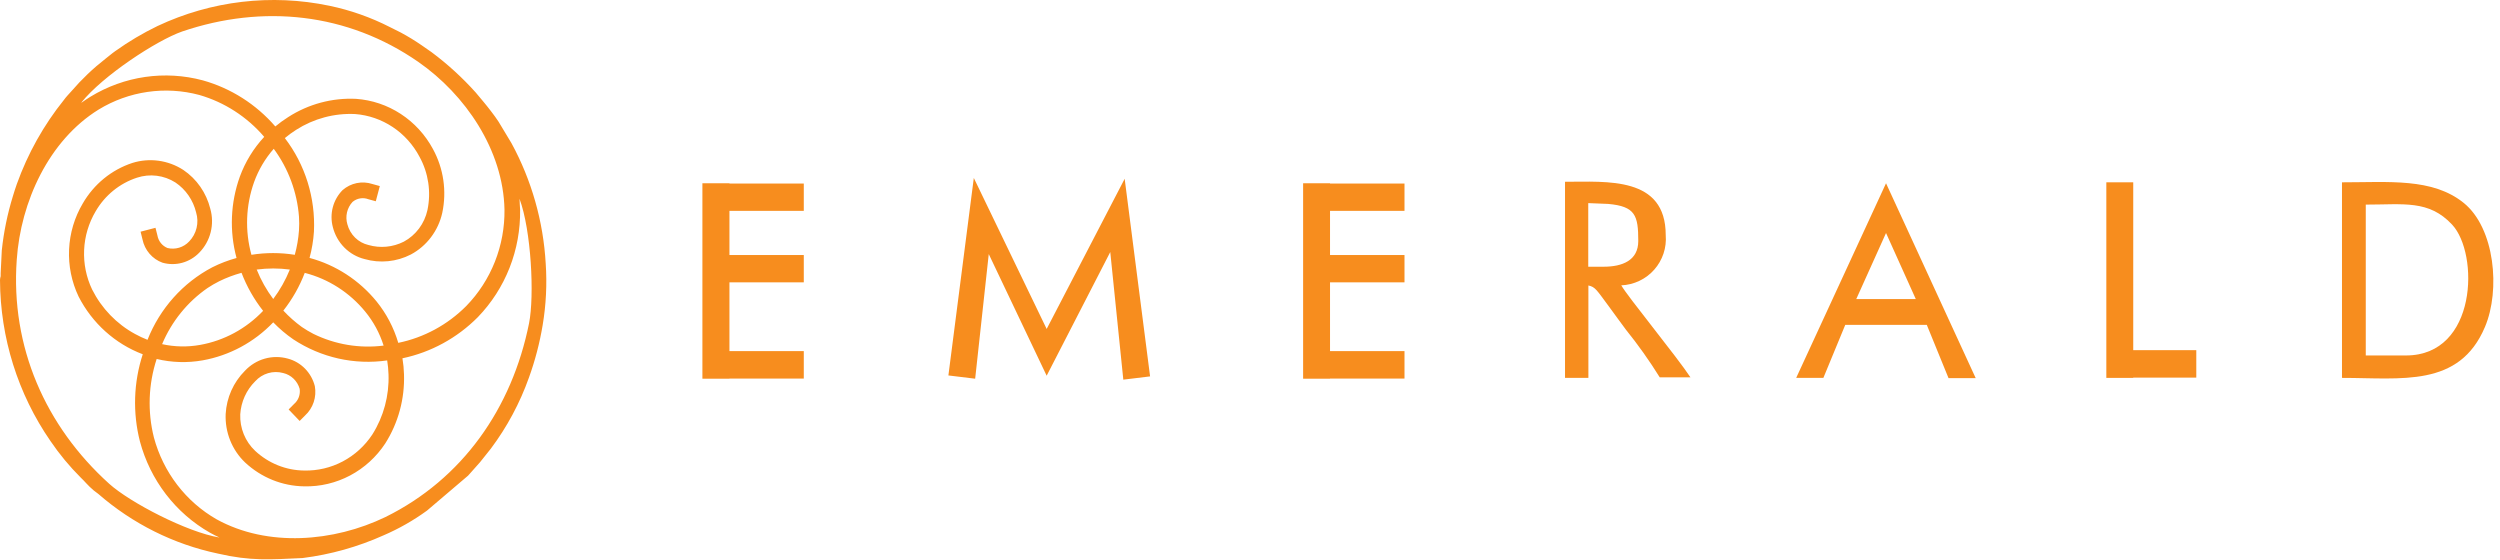
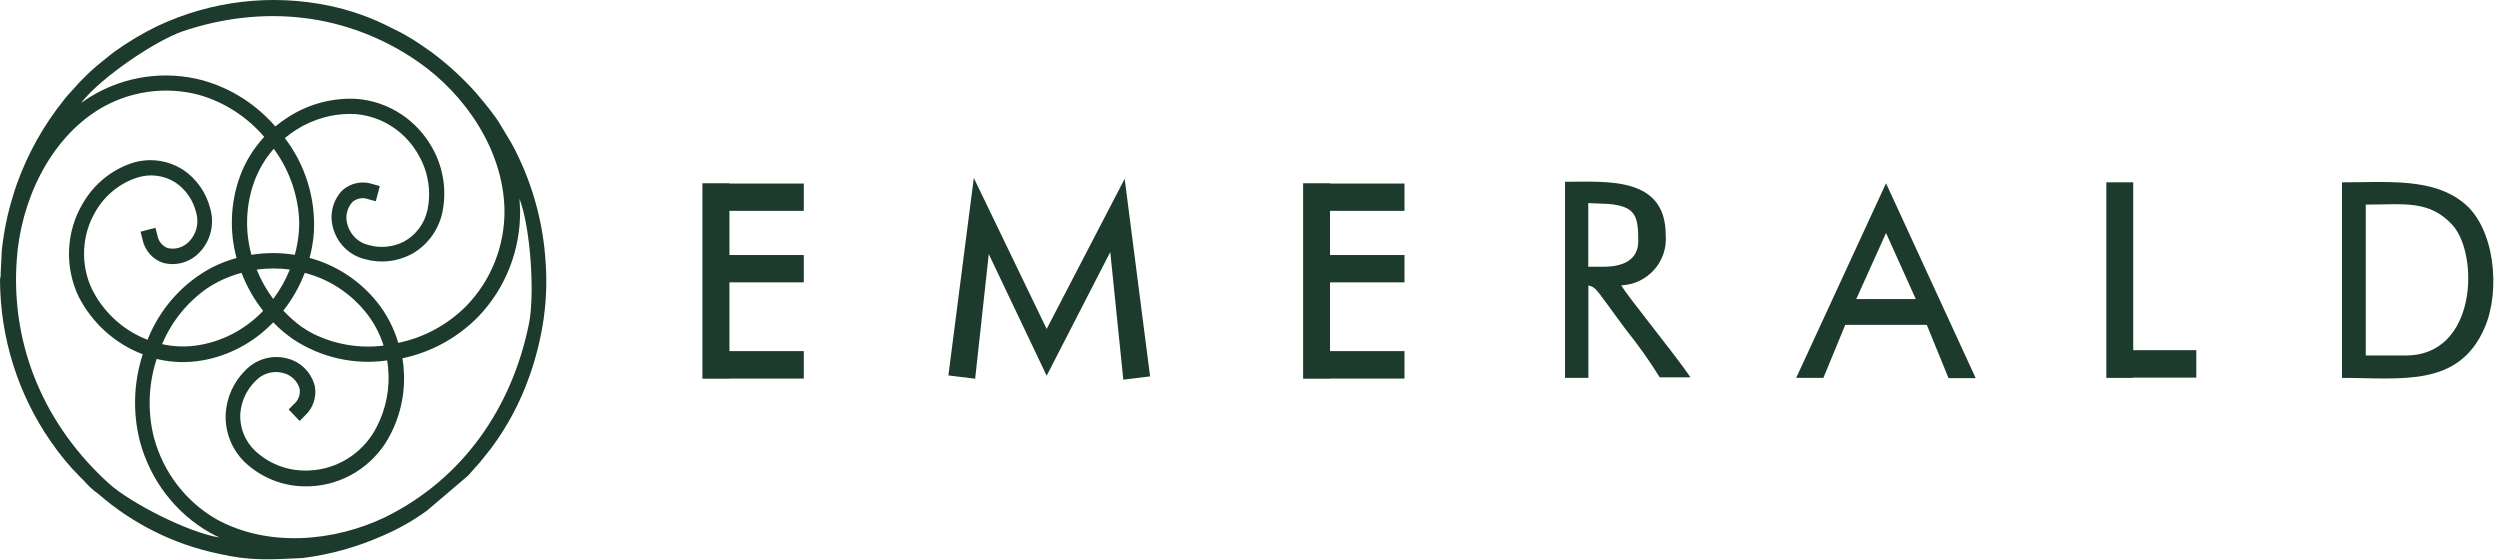
<svg xmlns="http://www.w3.org/2000/svg" width="295" height="66" viewBox="0 0 295 66" fill="none">
-   <path fill-rule="evenodd" clip-rule="evenodd" d="M35.974 32.166C35.357 33.786 34.501 35.299 33.435 36.653C34.099 37.365 34.829 38.011 35.614 38.582C36.054 38.882 36.511 39.154 36.984 39.398C39.558 40.659 42.432 41.138 45.266 40.78C44.803 39.313 44.067 37.95 43.096 36.77C41.253 34.518 38.76 32.919 35.974 32.202M9.626 12.112C9.968 11.861 10.328 11.628 10.688 11.403C12.66 10.2 14.847 9.41 17.121 9.081C19.395 8.751 21.711 8.888 23.933 9.483C27.241 10.408 30.214 12.297 32.487 14.921C32.969 14.52 33.477 14.151 34.006 13.817C36.398 12.279 39.193 11.527 42.016 11.664C43.892 11.797 45.706 12.409 47.291 13.444C48.876 14.479 50.181 15.903 51.088 17.586C52.341 19.877 52.732 22.558 52.186 25.123C51.953 26.166 51.5 27.145 50.86 27.992C50.22 28.84 49.408 29.535 48.48 30.031C46.788 30.9 44.84 31.092 43.017 30.569C42.118 30.346 41.295 29.877 40.636 29.214C39.977 28.55 39.507 27.716 39.276 26.801C39.071 26.034 39.07 25.225 39.272 24.457C39.474 23.689 39.873 22.99 40.426 22.431C40.904 22.015 41.477 21.732 42.092 21.606C42.706 21.48 43.343 21.517 43.939 21.713L44.818 21.956L44.343 23.75L43.465 23.508C43.155 23.39 42.82 23.356 42.493 23.412C42.167 23.467 41.86 23.608 41.603 23.822C41.281 24.167 41.055 24.593 40.947 25.056C40.839 25.519 40.853 26.004 40.988 26.46C41.145 27.061 41.459 27.607 41.897 28.039C42.335 28.47 42.88 28.771 43.474 28.909C44.867 29.312 46.357 29.171 47.654 28.515C48.354 28.136 48.965 27.607 49.446 26.965C49.927 26.322 50.265 25.58 50.438 24.791C50.888 22.651 50.557 20.418 49.508 18.51C48.758 17.084 47.67 15.874 46.342 14.991C45.014 14.108 43.49 13.581 41.911 13.458C39.454 13.339 37.021 13.99 34.937 15.325C34.476 15.619 34.033 15.943 33.611 16.294C36.016 19.432 37.235 23.349 37.045 27.33C36.975 28.38 36.802 29.42 36.527 30.435C39.62 31.265 42.383 33.059 44.431 35.567C45.597 37.006 46.469 38.669 46.996 40.457C50.029 39.835 52.819 38.323 55.023 36.105C56.476 34.612 57.623 32.837 58.397 30.885C59.17 28.933 59.555 26.843 59.529 24.737C59.388 17.711 54.909 11.161 49.358 7.303C40.997 1.507 31.011 0.484 21.5 3.714C18.426 4.791 12.102 8.972 9.617 12.076L9.626 12.112ZM34.788 30.058C35.045 29.12 35.209 28.158 35.28 27.187C35.315 26.649 35.315 26.109 35.28 25.572C35.057 22.665 34.024 19.884 32.302 17.559C31.294 18.704 30.507 20.035 29.984 21.48C29 24.238 28.89 27.241 29.668 30.067C31.361 29.796 33.086 29.796 34.779 30.067L34.788 30.058ZM32.25 35.271C33.044 34.208 33.699 33.044 34.2 31.808C32.902 31.637 31.589 31.637 30.291 31.808C30.788 33.048 31.443 34.216 32.241 35.28L32.25 35.271ZM16.16 20.968C14.115 21.637 12.381 23.048 11.286 24.934C10.466 26.315 9.998 27.884 9.926 29.497C9.854 31.11 10.18 32.716 10.873 34.167C11.998 36.399 13.763 38.227 15.932 39.407C16.408 39.671 16.901 39.901 17.407 40.098C18.869 36.4 21.584 33.362 25.057 31.538C25.971 31.08 26.927 30.714 27.911 30.444C27.06 27.283 27.195 23.93 28.298 20.852C28.939 19.103 29.919 17.504 31.178 16.15C29.148 13.78 26.487 12.062 23.52 11.206C21.526 10.672 19.449 10.55 17.409 10.846C15.368 11.141 13.406 11.85 11.637 12.929C5.753 16.572 2.442 23.813 1.976 30.65C1.238 40.942 5.366 50.291 12.875 57.075C15.317 59.282 22.071 62.799 25.9 63.428C25.514 63.248 25.136 63.06 24.767 62.853C22.759 61.71 20.995 60.168 19.577 58.319C18.16 56.471 17.117 54.351 16.511 52.086C15.646 48.698 15.761 45.125 16.845 41.803C13.584 40.569 10.886 38.142 9.274 34.993C8.451 33.266 8.065 31.356 8.151 29.438C8.236 27.519 8.792 25.653 9.766 24.01C11.077 21.738 13.158 20.036 15.616 19.228C16.617 18.914 17.674 18.825 18.712 18.968C19.75 19.11 20.746 19.48 21.632 20.053C23.21 21.119 24.344 22.747 24.811 24.62C25.072 25.524 25.089 26.482 24.862 27.395C24.635 28.307 24.171 29.14 23.52 29.807C22.966 30.382 22.272 30.796 21.509 31.006C20.747 31.216 19.943 31.214 19.181 31C18.586 30.788 18.055 30.421 17.64 29.937C17.224 29.453 16.938 28.867 16.81 28.236L16.59 27.339L18.347 26.881L18.575 27.779C18.632 28.111 18.771 28.423 18.981 28.684C19.19 28.945 19.462 29.146 19.77 29.268C20.223 29.376 20.697 29.362 21.143 29.226C21.59 29.091 21.994 28.84 22.317 28.497C22.746 28.056 23.05 27.504 23.196 26.9C23.341 26.296 23.323 25.663 23.142 25.069C22.792 23.619 21.921 22.357 20.701 21.534C20.029 21.108 19.276 20.837 18.491 20.739C17.707 20.642 16.912 20.72 16.16 20.968ZM31.047 36.68C29.98 35.325 29.121 33.812 28.5 32.193C27.592 32.439 26.71 32.773 25.865 33.189C25.39 33.427 24.93 33.694 24.486 33.988C22.118 35.627 20.259 37.925 19.128 40.61C20.602 40.936 22.123 40.966 23.608 40.7C26.441 40.196 29.045 38.789 31.047 36.68ZM30.107 53.199C31.691 54.674 33.751 55.502 35.895 55.523C37.475 55.56 39.039 55.191 40.443 54.449C41.847 53.707 43.047 52.617 43.931 51.278C45.266 49.169 45.934 46.691 45.845 44.181C45.828 43.628 45.775 43.076 45.687 42.53C41.823 43.086 37.892 42.204 34.612 40.044C33.758 39.457 32.964 38.783 32.241 38.035C29.994 40.384 27.082 41.954 23.915 42.521C22.114 42.841 20.268 42.786 18.487 42.359C17.506 45.352 17.393 48.572 18.162 51.628C18.709 53.659 19.644 55.558 20.915 57.215C22.186 58.873 23.767 60.255 25.566 61.283C31.591 64.603 39.39 63.948 45.476 61.014C54.566 56.528 60.407 48.192 62.427 38.151C63.077 34.885 62.681 27.16 61.303 23.454C61.303 23.885 61.364 24.351 61.373 24.746C61.408 27.092 60.986 29.422 60.129 31.599C59.272 33.776 57.999 35.756 56.384 37.425C53.94 39.887 50.85 41.573 47.488 42.279C47.594 42.904 47.655 43.537 47.672 44.172C47.769 47.058 46.996 49.905 45.459 52.328C44.409 53.923 42.984 55.222 41.314 56.106C39.644 56.99 37.784 57.432 35.903 57.389C33.321 57.357 30.839 56.358 28.93 54.58C28.163 53.852 27.56 52.962 27.162 51.972C26.765 50.982 26.583 49.916 26.629 48.847C26.738 46.917 27.549 45.1 28.904 43.75C29.542 43.068 30.349 42.574 31.239 42.321C32.13 42.068 33.071 42.066 33.962 42.315C34.729 42.517 35.428 42.925 35.989 43.496C36.549 44.067 36.95 44.78 37.15 45.563C37.265 46.195 37.219 46.846 37.016 47.454C36.813 48.062 36.46 48.607 35.991 49.035L35.359 49.672L34.059 48.317L34.7 47.671C34.952 47.456 35.145 47.177 35.261 46.863C35.376 46.548 35.41 46.209 35.359 45.877C35.226 45.42 34.978 45.008 34.638 44.682C34.299 44.355 33.881 44.127 33.427 44.02C32.839 43.856 32.218 43.861 31.633 44.034C31.047 44.206 30.52 44.54 30.107 44.998C29.071 46.026 28.445 47.41 28.35 48.883C28.319 49.689 28.46 50.493 28.763 51.238C29.067 51.983 29.525 52.653 30.107 53.199ZM0 33.046C0.032 39.852 2.111 46.483 5.955 52.041C7.011 53.596 8.211 55.045 9.538 56.366C9.951 56.743 10.337 57.263 11.049 57.864C11.277 58.062 11.365 58.08 11.593 58.277C15.643 61.801 20.497 64.223 25.707 65.321C29.58 66.218 31.855 66.03 35.701 65.85C39 65.436 42.222 64.532 45.266 63.167C47.072 62.389 48.788 61.411 50.386 60.251L55.234 56.124L55.691 55.612L56.648 54.535L57.921 52.938C59.829 50.392 61.345 47.562 62.418 44.549C63.142 42.544 63.683 40.474 64.034 38.367C64.437 35.967 64.558 33.527 64.394 31.099C64.11 26.114 62.729 21.259 60.354 16.895L58.826 14.356C58.545 13.952 58.29 13.557 57.948 13.135C57.605 12.713 57.421 12.435 57.069 12.032L56.138 10.919C54.559 9.158 52.811 7.562 50.922 6.154L49.736 5.329C48.949 4.787 48.134 4.29 47.294 3.839C46.829 3.597 46.495 3.445 46.021 3.202C43.756 2.045 41.353 1.198 38.872 0.681C32.036 -0.75 24.931 0.087 18.593 3.068C16.852 3.911 15.183 4.901 13.604 6.029C13.165 6.334 12.858 6.621 12.454 6.926C10.988 8.066 9.638 9.352 8.423 10.767C8.106 11.125 7.808 11.421 7.544 11.789C5.157 14.757 3.277 18.115 1.985 21.722C1.818 22.234 1.651 22.673 1.519 23.158C0.878 25.238 0.439 27.378 0.211 29.546L0.079 32.238C0.079 32.409 0.079 32.48 0.079 32.588C0.032 32.736 0.005 32.89 0 33.046Z" fill="#F78D1E" />
-   <path fill-rule="evenodd" clip-rule="evenodd" d="M283.972 41.945H279.161V24.144C283.635 24.144 286.602 23.566 289.345 26.501C292.552 29.933 292.327 41.945 283.908 41.945M276.354 44.591C283.363 44.591 290.195 45.762 293.226 38.577C295.07 34.231 294.396 26.902 290.708 23.935C287.019 20.968 281.855 21.514 276.354 21.514V44.591Z" fill="#F78D1E" />
-   <path fill-rule="evenodd" clip-rule="evenodd" d="M189.226 31.473H187.414V23.967L189.772 24.063C192.979 24.352 193.316 25.427 193.316 28.442C193.316 30.735 191.44 31.473 189.226 31.473ZM184.672 44.591H187.43V33.686C188.264 33.862 188.409 34.231 189.868 36.187C190.574 37.134 191.151 37.968 191.856 38.898C193.301 40.691 194.634 42.571 195.85 44.527H199.474C197.87 42.089 191.985 34.904 191.311 33.67C192.05 33.64 192.776 33.461 193.444 33.143C194.112 32.825 194.709 32.376 195.199 31.821C195.689 31.267 196.062 30.619 196.295 29.917C196.528 29.215 196.617 28.473 196.555 27.736C196.555 20.792 189.643 21.449 184.672 21.449V44.591Z" fill="#F78D1E" />
-   <path fill-rule="evenodd" clip-rule="evenodd" d="M219.039 35.289L222.551 27.495L226.063 35.289H219.039ZM229.928 44.623H233.135L222.551 21.625L211.95 44.591H215.158L217.74 38.336H227.362L229.928 44.623Z" fill="#F78D1E" />
-   <path fill-rule="evenodd" clip-rule="evenodd" d="M248.547 21.513H251.722V41.319H259.163V44.559H251.722V44.591H248.547V21.513Z" fill="#F78D1E" />
-   <path fill-rule="evenodd" clip-rule="evenodd" d="M156.943 21.625V21.658H165.731V24.881H156.943V30.093H165.731V33.316H156.943V41.431H165.731V44.671H156.943V44.687H153.768V21.625H156.943Z" fill="#F78D1E" />
-   <path fill-rule="evenodd" clip-rule="evenodd" d="M123.506 38.817L132.711 21.096L135.71 44.414L132.551 44.799L131.011 29.74L123.506 44.334L116.674 29.981L115.07 44.687L111.911 44.302L114.91 21L123.506 38.817Z" fill="#F78D1E" />
-   <path fill-rule="evenodd" clip-rule="evenodd" d="M86.075 21.625V21.658H94.847V24.881H86.075V30.093H94.847V33.316H86.075V41.431H94.847V44.671H86.075V44.687H82.884V21.625H86.075Z" fill="#F78D1E" />
+   <path fill-rule="evenodd" clip-rule="evenodd" d="M35.974 32.166C35.357 33.786 34.501 35.299 33.435 36.653C34.099 37.365 34.829 38.011 35.614 38.582C36.054 38.882 36.511 39.154 36.984 39.398C39.558 40.659 42.432 41.138 45.266 40.78C44.803 39.313 44.067 37.95 43.096 36.77C41.253 34.518 38.76 32.919 35.974 32.202M9.626 12.112C9.968 11.861 10.328 11.628 10.688 11.403C12.66 10.2 14.847 9.41 17.121 9.081C19.395 8.751 21.711 8.888 23.933 9.483C27.241 10.408 30.214 12.297 32.487 14.921C32.969 14.52 33.477 14.151 34.006 13.817C36.398 12.279 39.193 11.527 42.016 11.664C43.892 11.797 45.706 12.409 47.291 13.444C48.876 14.479 50.181 15.903 51.088 17.586C52.341 19.877 52.732 22.558 52.186 25.123C51.953 26.166 51.5 27.145 50.86 27.992C50.22 28.84 49.408 29.535 48.48 30.031C46.788 30.9 44.84 31.092 43.017 30.569C42.118 30.346 41.295 29.877 40.636 29.214C39.977 28.55 39.507 27.716 39.276 26.801C39.071 26.034 39.07 25.225 39.272 24.457C39.474 23.689 39.873 22.99 40.426 22.431C40.904 22.015 41.477 21.732 42.092 21.606C42.706 21.48 43.343 21.517 43.939 21.713L44.818 21.956L44.343 23.75L43.465 23.508C43.155 23.39 42.82 23.356 42.493 23.412C42.167 23.467 41.86 23.608 41.603 23.822C41.281 24.167 41.055 24.593 40.947 25.056C40.839 25.519 40.853 26.004 40.988 26.46C41.145 27.061 41.459 27.607 41.897 28.039C42.335 28.47 42.88 28.771 43.474 28.909C44.867 29.312 46.357 29.171 47.654 28.515C48.354 28.136 48.965 27.607 49.446 26.965C49.927 26.322 50.265 25.58 50.438 24.791C50.888 22.651 50.557 20.418 49.508 18.51C48.758 17.084 47.67 15.874 46.342 14.991C45.014 14.108 43.49 13.581 41.911 13.458C39.454 13.339 37.021 13.99 34.937 15.325C34.476 15.619 34.033 15.943 33.611 16.294C36.016 19.432 37.235 23.349 37.045 27.33C36.975 28.38 36.802 29.42 36.527 30.435C39.62 31.265 42.383 33.059 44.431 35.567C45.597 37.006 46.469 38.669 46.996 40.457C50.029 39.835 52.819 38.323 55.023 36.105C56.476 34.612 57.623 32.837 58.397 30.885C59.17 28.933 59.555 26.843 59.529 24.737C59.388 17.711 54.909 11.161 49.358 7.303C40.997 1.507 31.011 0.484 21.5 3.714C18.426 4.791 12.102 8.972 9.617 12.076L9.626 12.112ZM34.788 30.058C35.045 29.12 35.209 28.158 35.28 27.187C35.315 26.649 35.315 26.109 35.28 25.572C35.057 22.665 34.024 19.884 32.302 17.559C31.294 18.704 30.507 20.035 29.984 21.48C29 24.238 28.89 27.241 29.668 30.067C31.361 29.796 33.086 29.796 34.779 30.067L34.788 30.058ZM32.25 35.271C33.044 34.208 33.699 33.044 34.2 31.808C32.902 31.637 31.589 31.637 30.291 31.808C30.788 33.048 31.443 34.216 32.241 35.28L32.25 35.271ZM16.16 20.968C14.115 21.637 12.381 23.048 11.286 24.934C10.466 26.315 9.998 27.884 9.926 29.497C9.854 31.11 10.18 32.716 10.873 34.167C11.998 36.399 13.763 38.227 15.932 39.407C16.408 39.671 16.901 39.901 17.407 40.098C18.869 36.4 21.584 33.362 25.057 31.538C25.971 31.08 26.927 30.714 27.911 30.444C27.06 27.283 27.195 23.93 28.298 20.852C28.939 19.103 29.919 17.504 31.178 16.15C29.148 13.78 26.487 12.062 23.52 11.206C21.526 10.672 19.449 10.55 17.409 10.846C15.368 11.141 13.406 11.85 11.637 12.929C5.753 16.572 2.442 23.813 1.976 30.65C1.238 40.942 5.366 50.291 12.875 57.075C15.317 59.282 22.071 62.799 25.9 63.428C25.514 63.248 25.136 63.06 24.767 62.853C22.759 61.71 20.995 60.168 19.577 58.319C18.16 56.471 17.117 54.351 16.511 52.086C15.646 48.698 15.761 45.125 16.845 41.803C13.584 40.569 10.886 38.142 9.274 34.993C8.451 33.266 8.065 31.356 8.151 29.438C8.236 27.519 8.792 25.653 9.766 24.01C11.077 21.738 13.158 20.036 15.616 19.228C16.617 18.914 17.674 18.825 18.712 18.968C19.75 19.11 20.746 19.48 21.632 20.053C23.21 21.119 24.344 22.747 24.811 24.62C25.072 25.524 25.089 26.482 24.862 27.395C24.635 28.307 24.171 29.14 23.52 29.807C22.966 30.382 22.272 30.796 21.509 31.006C20.747 31.216 19.943 31.214 19.181 31C18.586 30.788 18.055 30.421 17.64 29.937C17.224 29.453 16.938 28.867 16.81 28.236L16.59 27.339L18.347 26.881L18.575 27.779C18.632 28.111 18.771 28.423 18.981 28.684C19.19 28.945 19.462 29.146 19.77 29.268C20.223 29.376 20.697 29.362 21.143 29.226C21.59 29.091 21.994 28.84 22.317 28.497C22.746 28.056 23.05 27.504 23.196 26.9C23.341 26.296 23.323 25.663 23.142 25.069C22.792 23.619 21.921 22.357 20.701 21.534C20.029 21.108 19.276 20.837 18.491 20.739C17.707 20.642 16.912 20.72 16.16 20.968ZM31.047 36.68C29.98 35.325 29.121 33.812 28.5 32.193C27.592 32.439 26.71 32.773 25.865 33.189C25.39 33.427 24.93 33.694 24.486 33.988C22.118 35.627 20.259 37.925 19.128 40.61C20.602 40.936 22.123 40.966 23.608 40.7C26.441 40.196 29.045 38.789 31.047 36.68ZM30.107 53.199C31.691 54.674 33.751 55.502 35.895 55.523C37.475 55.56 39.039 55.191 40.443 54.449C41.847 53.707 43.047 52.617 43.931 51.278C45.266 49.169 45.934 46.691 45.845 44.181C45.828 43.628 45.775 43.076 45.687 42.53C41.823 43.086 37.892 42.204 34.612 40.044C33.758 39.457 32.964 38.783 32.241 38.035C29.994 40.384 27.082 41.954 23.915 42.521C22.114 42.841 20.268 42.786 18.487 42.359C17.506 45.352 17.393 48.572 18.162 51.628C18.709 53.659 19.644 55.558 20.915 57.215C22.186 58.873 23.767 60.255 25.566 61.283C31.591 64.603 39.39 63.948 45.476 61.014C54.566 56.528 60.407 48.192 62.427 38.151C63.077 34.885 62.681 27.16 61.303 23.454C61.303 23.885 61.364 24.351 61.373 24.746C61.408 27.092 60.986 29.422 60.129 31.599C59.272 33.776 57.999 35.756 56.384 37.425C53.94 39.887 50.85 41.573 47.488 42.279C47.594 42.904 47.655 43.537 47.672 44.172C47.769 47.058 46.996 49.905 45.459 52.328C44.409 53.923 42.984 55.222 41.314 56.106C39.644 56.99 37.784 57.432 35.903 57.389C33.321 57.357 30.839 56.358 28.93 54.58C28.163 53.852 27.56 52.962 27.162 51.972C26.765 50.982 26.583 49.916 26.629 48.847C26.738 46.917 27.549 45.1 28.904 43.75C29.542 43.068 30.349 42.574 31.239 42.321C32.13 42.068 33.071 42.066 33.962 42.315C34.729 42.517 35.428 42.925 35.989 43.496C36.549 44.067 36.95 44.78 37.15 45.563C37.265 46.195 37.219 46.846 37.016 47.454C36.813 48.062 36.46 48.607 35.991 49.035L35.359 49.672L34.059 48.317L34.7 47.671C34.952 47.456 35.145 47.177 35.261 46.863C35.376 46.548 35.41 46.209 35.359 45.877C35.226 45.42 34.978 45.008 34.638 44.682C34.299 44.355 33.881 44.127 33.427 44.02C32.839 43.856 32.218 43.861 31.633 44.034C31.047 44.206 30.52 44.54 30.107 44.998C29.071 46.026 28.445 47.41 28.35 48.883C28.319 49.689 28.46 50.493 28.763 51.238C29.067 51.983 29.525 52.653 30.107 53.199ZM0 33.046C0.032 39.852 2.111 46.483 5.955 52.041C7.011 53.596 8.211 55.045 9.538 56.366C9.951 56.743 10.337 57.263 11.049 57.864C11.277 58.062 11.365 58.08 11.593 58.277C15.643 61.801 20.497 64.223 25.707 65.321C29.58 66.218 31.855 66.03 35.701 65.85C39 65.436 42.222 64.532 45.266 63.167C47.072 62.389 48.788 61.411 50.386 60.251L55.234 56.124L55.691 55.612L56.648 54.535L57.921 52.938C59.829 50.392 61.345 47.562 62.418 44.549C63.142 42.544 63.683 40.474 64.034 38.367C64.437 35.967 64.558 33.527 64.394 31.099C64.11 26.114 62.729 21.259 60.354 16.895L58.826 14.356C58.545 13.952 58.29 13.557 57.948 13.135C57.605 12.713 57.421 12.435 57.069 12.032L56.138 10.919C54.559 9.158 52.811 7.562 50.922 6.154L49.736 5.329C48.949 4.787 48.134 4.29 47.294 3.839C46.829 3.597 46.495 3.445 46.021 3.202C43.756 2.045 41.353 1.198 38.872 0.681C32.036 -0.75 24.931 0.087 18.593 3.068C16.852 3.911 15.183 4.901 13.604 6.029C13.165 6.334 12.858 6.621 12.454 6.926C10.988 8.066 9.638 9.352 8.423 10.767C8.106 11.125 7.808 11.421 7.544 11.789C5.157 14.757 3.277 18.115 1.985 21.722C1.818 22.234 1.651 22.673 1.519 23.158C0.878 25.238 0.439 27.378 0.211 29.546L0.079 32.238C0.079 32.409 0.079 32.48 0.079 32.588C0.032 32.736 0.005 32.89 0 33.046Z" fill="#1D3B2D" />
+   <path fill-rule="evenodd" clip-rule="evenodd" d="M283.972 41.945H279.161V24.144C283.635 24.144 286.602 23.566 289.345 26.501C292.552 29.933 292.327 41.945 283.908 41.945M276.354 44.591C283.363 44.591 290.195 45.762 293.226 38.577C295.07 34.231 294.396 26.902 290.708 23.935C287.019 20.968 281.855 21.514 276.354 21.514V44.591Z" fill="#1D3B2D" />
+   <path fill-rule="evenodd" clip-rule="evenodd" d="M189.226 31.473H187.414V23.967L189.772 24.063C192.979 24.352 193.316 25.427 193.316 28.442C193.316 30.735 191.44 31.473 189.226 31.473ZM184.672 44.591H187.43V33.686C188.264 33.862 188.409 34.231 189.868 36.187C190.574 37.134 191.151 37.968 191.856 38.898C193.301 40.691 194.634 42.571 195.85 44.527H199.474C197.87 42.089 191.985 34.904 191.311 33.67C192.05 33.64 192.776 33.461 193.444 33.143C194.112 32.825 194.709 32.376 195.199 31.821C195.689 31.267 196.062 30.619 196.295 29.917C196.528 29.215 196.617 28.473 196.555 27.736C196.555 20.792 189.643 21.449 184.672 21.449V44.591Z" fill="#1D3B2D" />
+   <path fill-rule="evenodd" clip-rule="evenodd" d="M219.039 35.289L222.551 27.495L226.063 35.289H219.039ZM229.928 44.623H233.135L222.551 21.625L211.95 44.591H215.158L217.74 38.336H227.362L229.928 44.623Z" fill="#1D3B2D" />
+   <path fill-rule="evenodd" clip-rule="evenodd" d="M248.547 21.513H251.722V41.319H259.163V44.559H251.722V44.591H248.547V21.513Z" fill="#1D3B2D" />
+   <path fill-rule="evenodd" clip-rule="evenodd" d="M156.943 21.625V21.658H165.731V24.881H156.943V30.093H165.731V33.316H156.943V41.431H165.731V44.671H156.943V44.687H153.768V21.625H156.943Z" fill="#1D3B2D" />
+   <path fill-rule="evenodd" clip-rule="evenodd" d="M123.506 38.817L132.711 21.096L135.71 44.414L132.551 44.799L131.011 29.74L123.506 44.334L116.674 29.981L115.07 44.687L111.911 44.302L114.91 21L123.506 38.817Z" fill="#1D3B2D" />
+   <path fill-rule="evenodd" clip-rule="evenodd" d="M86.075 21.625V21.658H94.847V24.881H86.075V30.093H94.847V33.316H86.075V41.431H94.847V44.671H86.075V44.687H82.884V21.625H86.075Z" fill="#1D3B2D" />
</svg>
